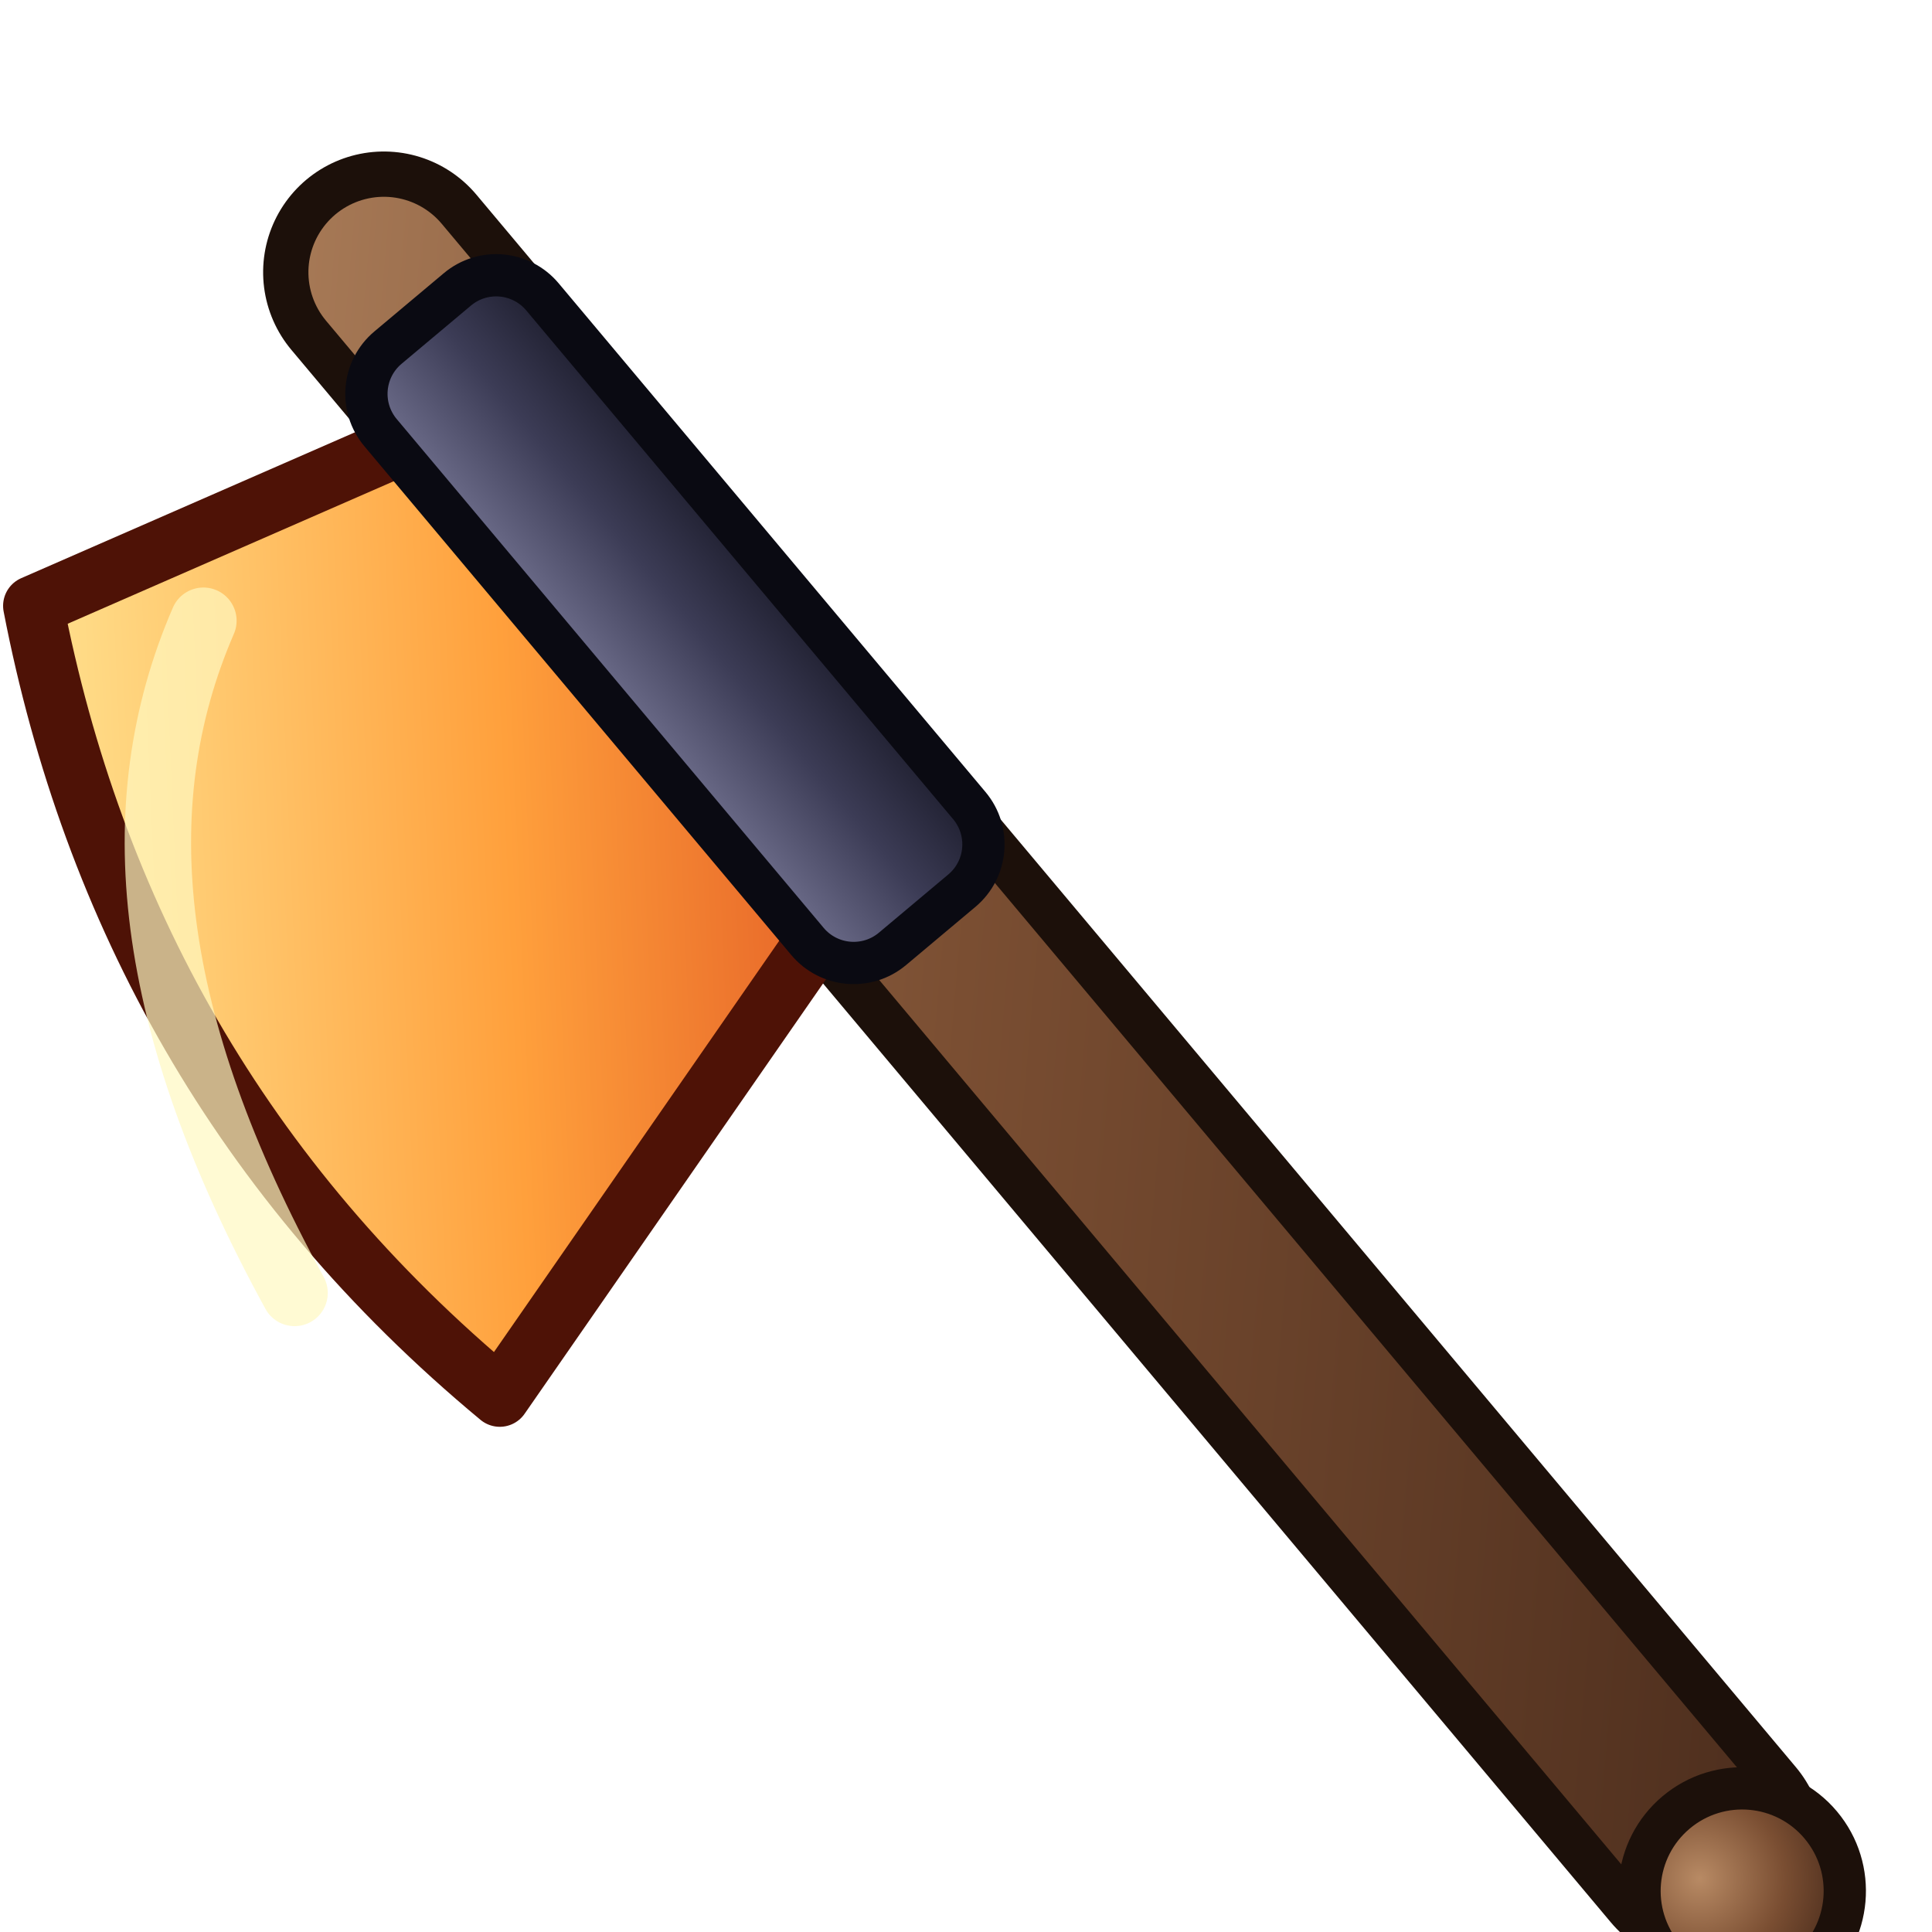
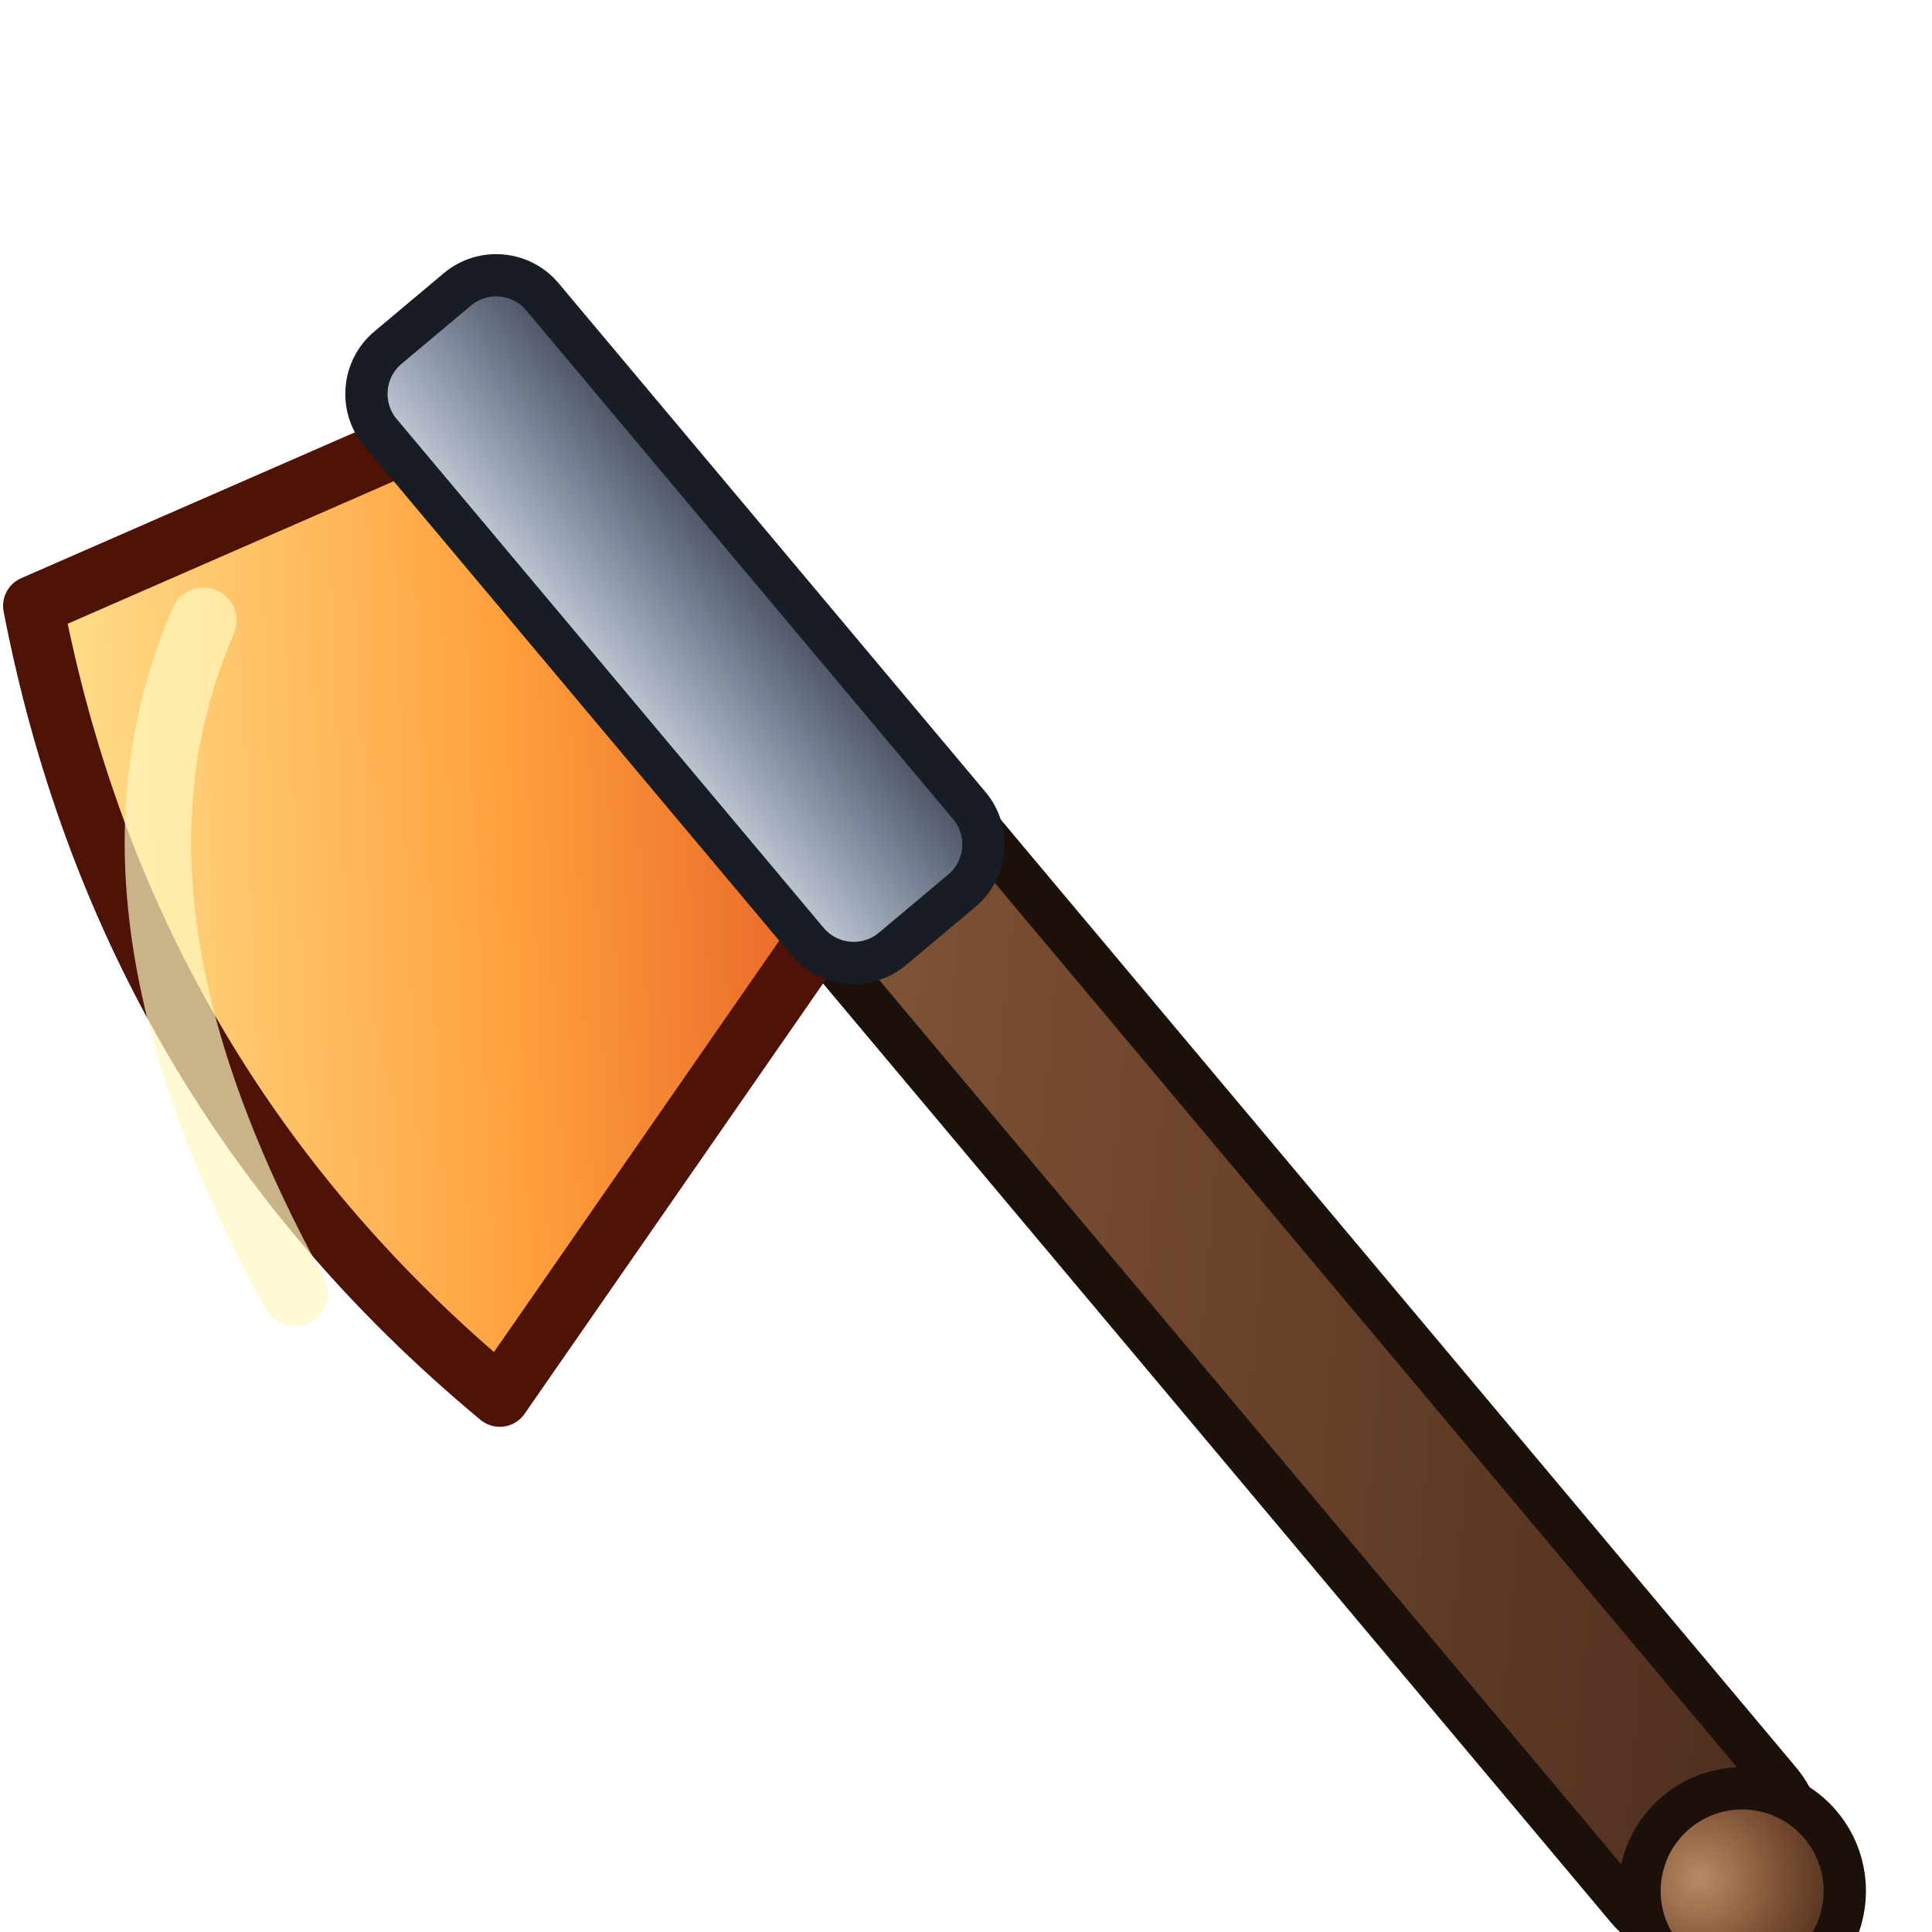
<svg xmlns="http://www.w3.org/2000/svg" data-generated="modern_icons.py" viewBox="0 0 64 64">
  <defs>
    <linearGradient id="g1" gradientUnits="userSpaceOnUse" x1="8" y1="8" x2="56" y2="56">
      <stop offset="0" stop-color="#b88a64" />
      <stop offset=".5" stop-color="#7a4e32" />
      <stop offset="1" stop-color="#46291a" />
    </linearGradient>
    <linearGradient id="g2" x1="0" y1="0" x2="1" y2="1">
      <stop offset="0" stop-color="#fff4a6" />
      <stop offset=".55" stop-color="#ffa03c" />
      <stop offset="1" stop-color="#d8421c" />
    </linearGradient>
    <linearGradient id="g3" x1="0" y1="0" x2="1" y2="0">
-       <stop offset="0" stop-color="#70708e" />
-       <stop offset=".55" stop-color="#3c3c56" />
-       <stop offset="1" stop-color="#1e1e2e" />
+       <stop offset="0" stop-color="#c8d0dc" />
+       <stop offset=".55" stop-color="#7c8698" />
+       <stop offset="1" stop-color="#444c5c" />
    </linearGradient>
    <radialGradient id="g4" cx="0.38" cy="0.32" r="0.75">
      <stop offset="0" stop-color="#b88a64" />
      <stop offset=".55" stop-color="#7a4e32" />
      <stop offset="1" stop-color="#46291a" />
    </radialGradient>
  </defs>
  <g transform="rotate(-40 32 32)">
-     <path d="M32 2 L32 70" fill="none" stroke="#1c100a" stroke-width="8" stroke-linecap="round" stroke-linejoin="round" />
-     <path d="M32 2 L32 70" fill="none" stroke="url(#g1)" stroke-width="5" stroke-linecap="round" stroke-linejoin="round" />
+     <path d="M32 8 L32 70" fill="none" stroke="#1c100a" stroke-width="8" stroke-linecap="round" stroke-linejoin="round" />
+     <path d="M32 8 L32 70" fill="none" stroke="url(#g1)" stroke-width="5" stroke-linecap="round" stroke-linejoin="round" />
    <path d="M33 8 L16 3 C11 12 9 22 11 33 L33 27 Z" fill="url(#g2)" stroke="#4e1206" stroke-width="2" stroke-linejoin="round" stroke-linecap="round" />
    <path d="M8 26 C10 16 14 10 20 7" fill="none" stroke="#fff8c0" stroke-width="2.2" stroke-linecap="round" stroke-linejoin="round" opacity="0.7" />
-     <rect x="28.5" y="4" width="7" height="26" rx="2" fill="url(#g3)" stroke="#0a0a12" stroke-width="1.4" />
+     <rect x="28.5" y="4" width="7" height="26" rx="2" fill="url(#g3)" stroke="#181c24" stroke-width="1.4" />
    <circle cx="32" cy="72" r="3.4" fill="url(#g4)" stroke="#1c100a" stroke-width="1.4" />
  </g>
</svg>
